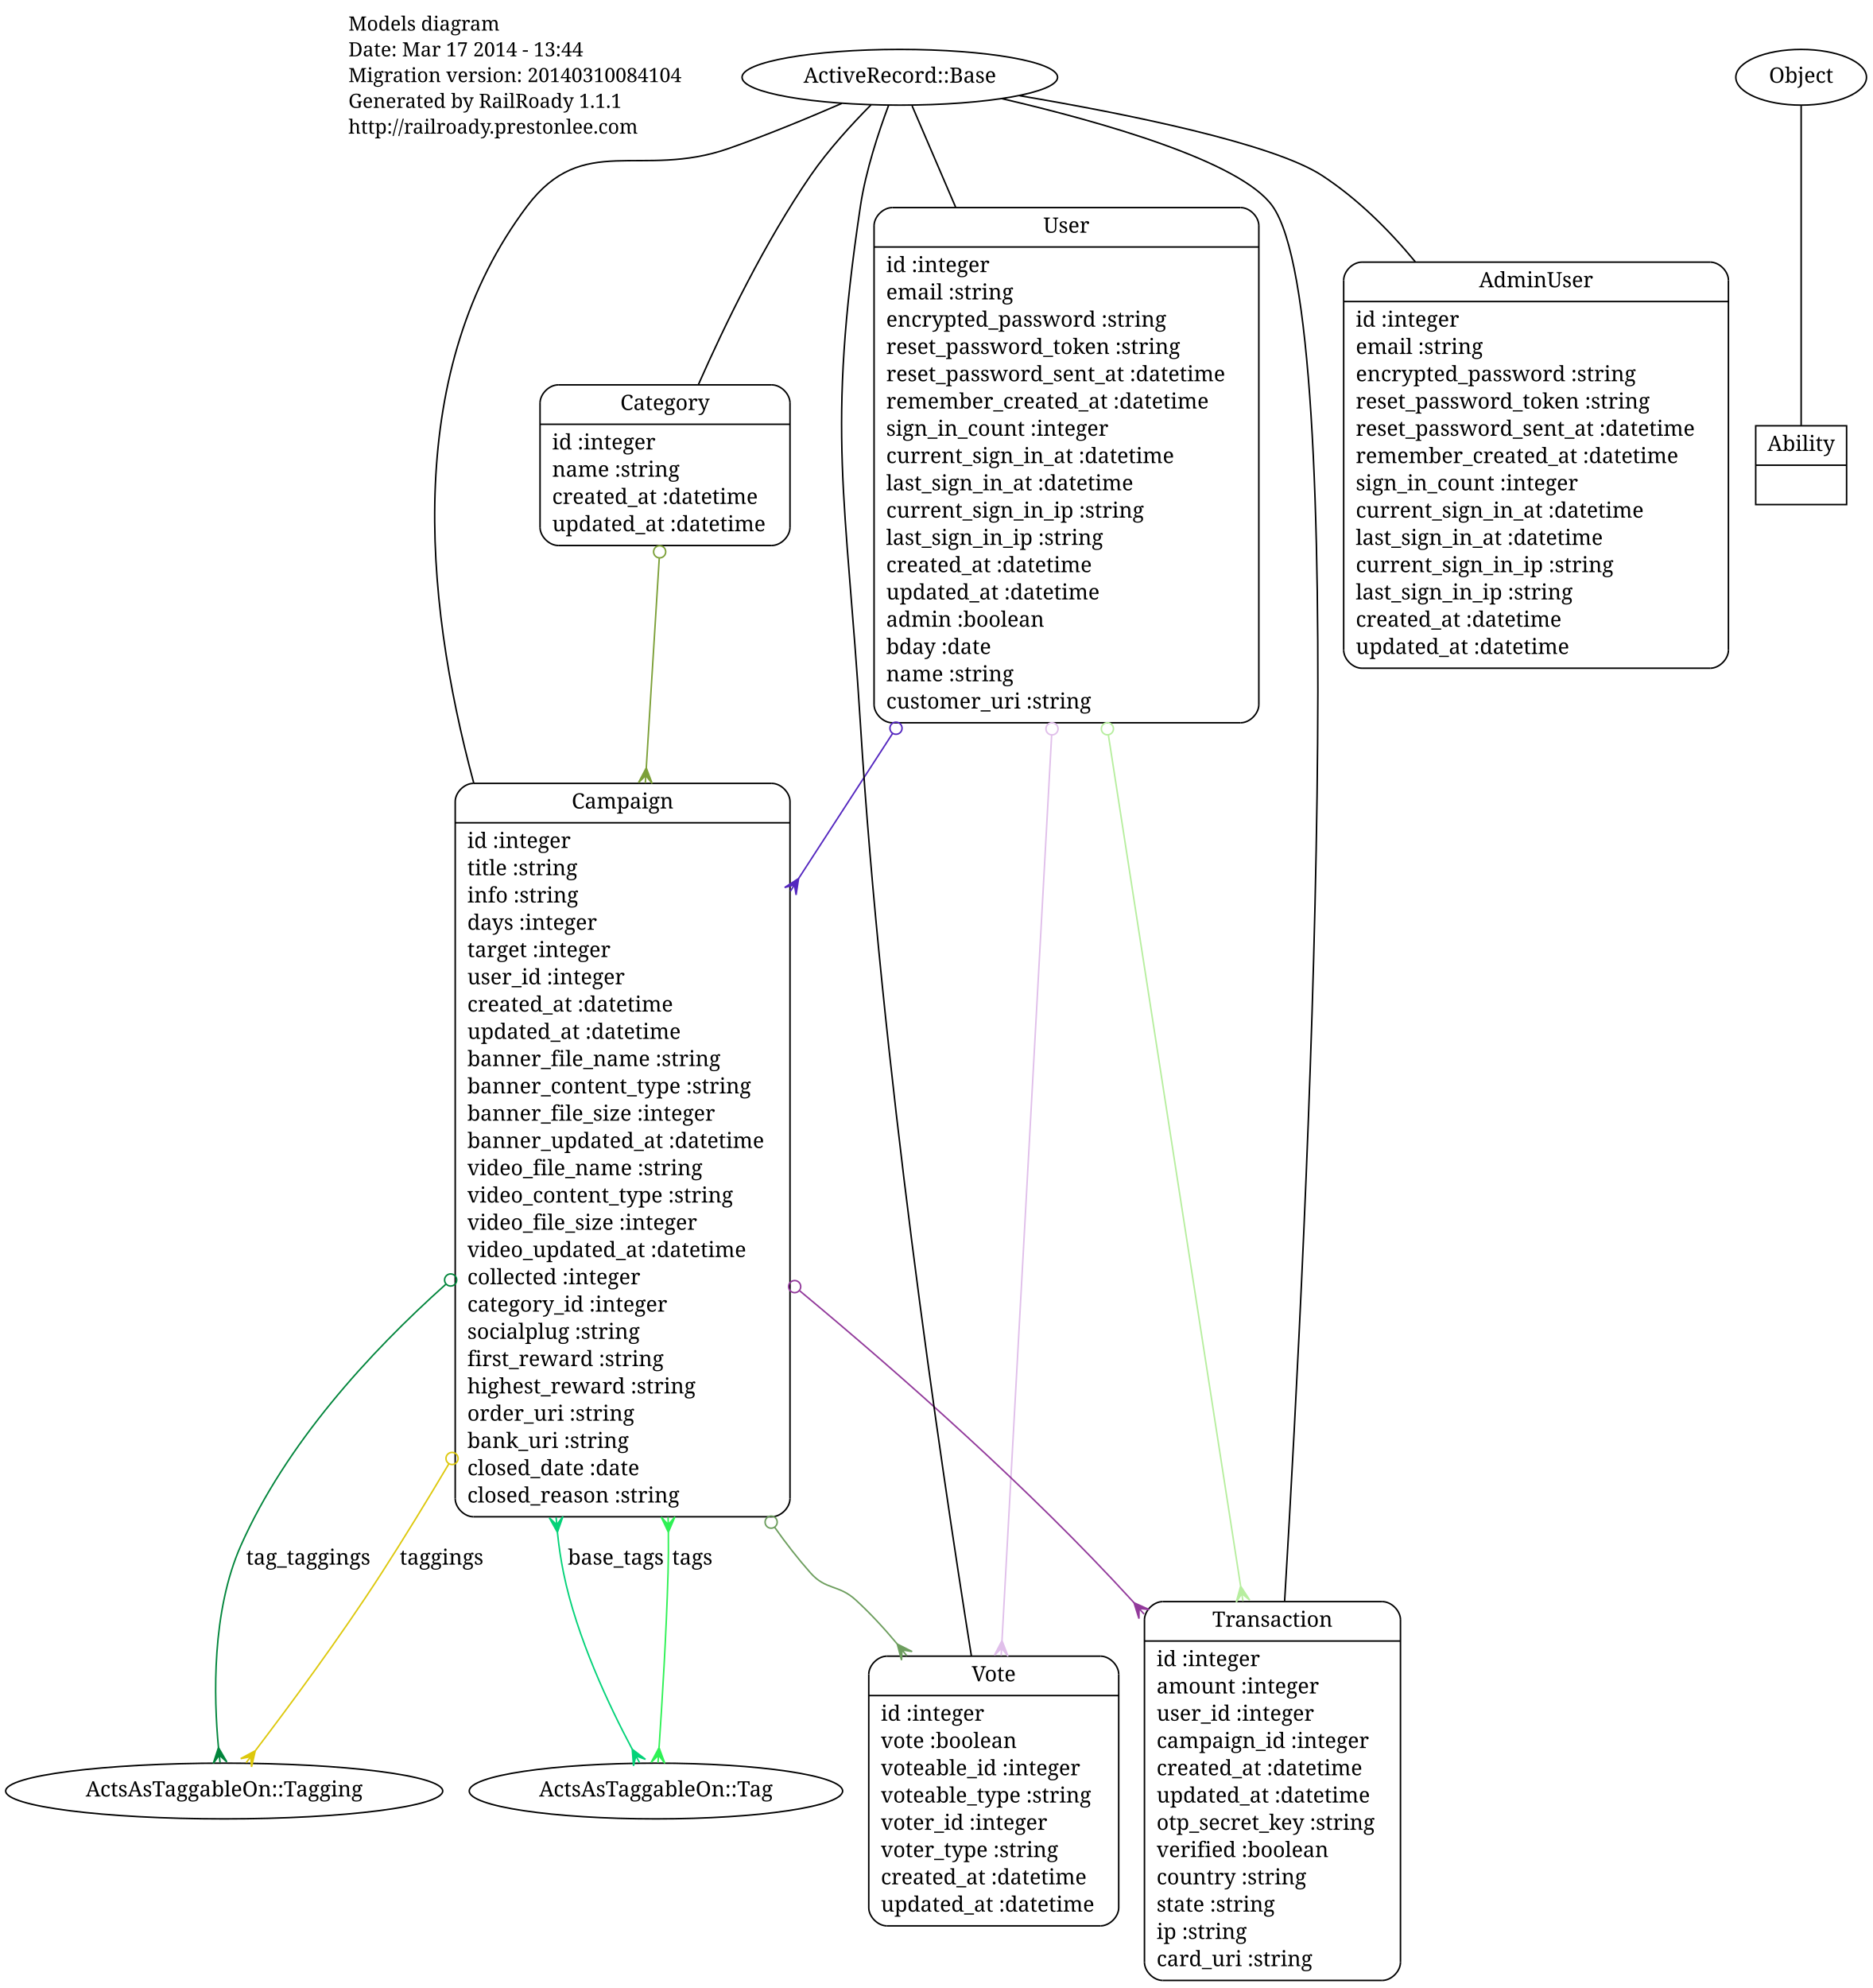
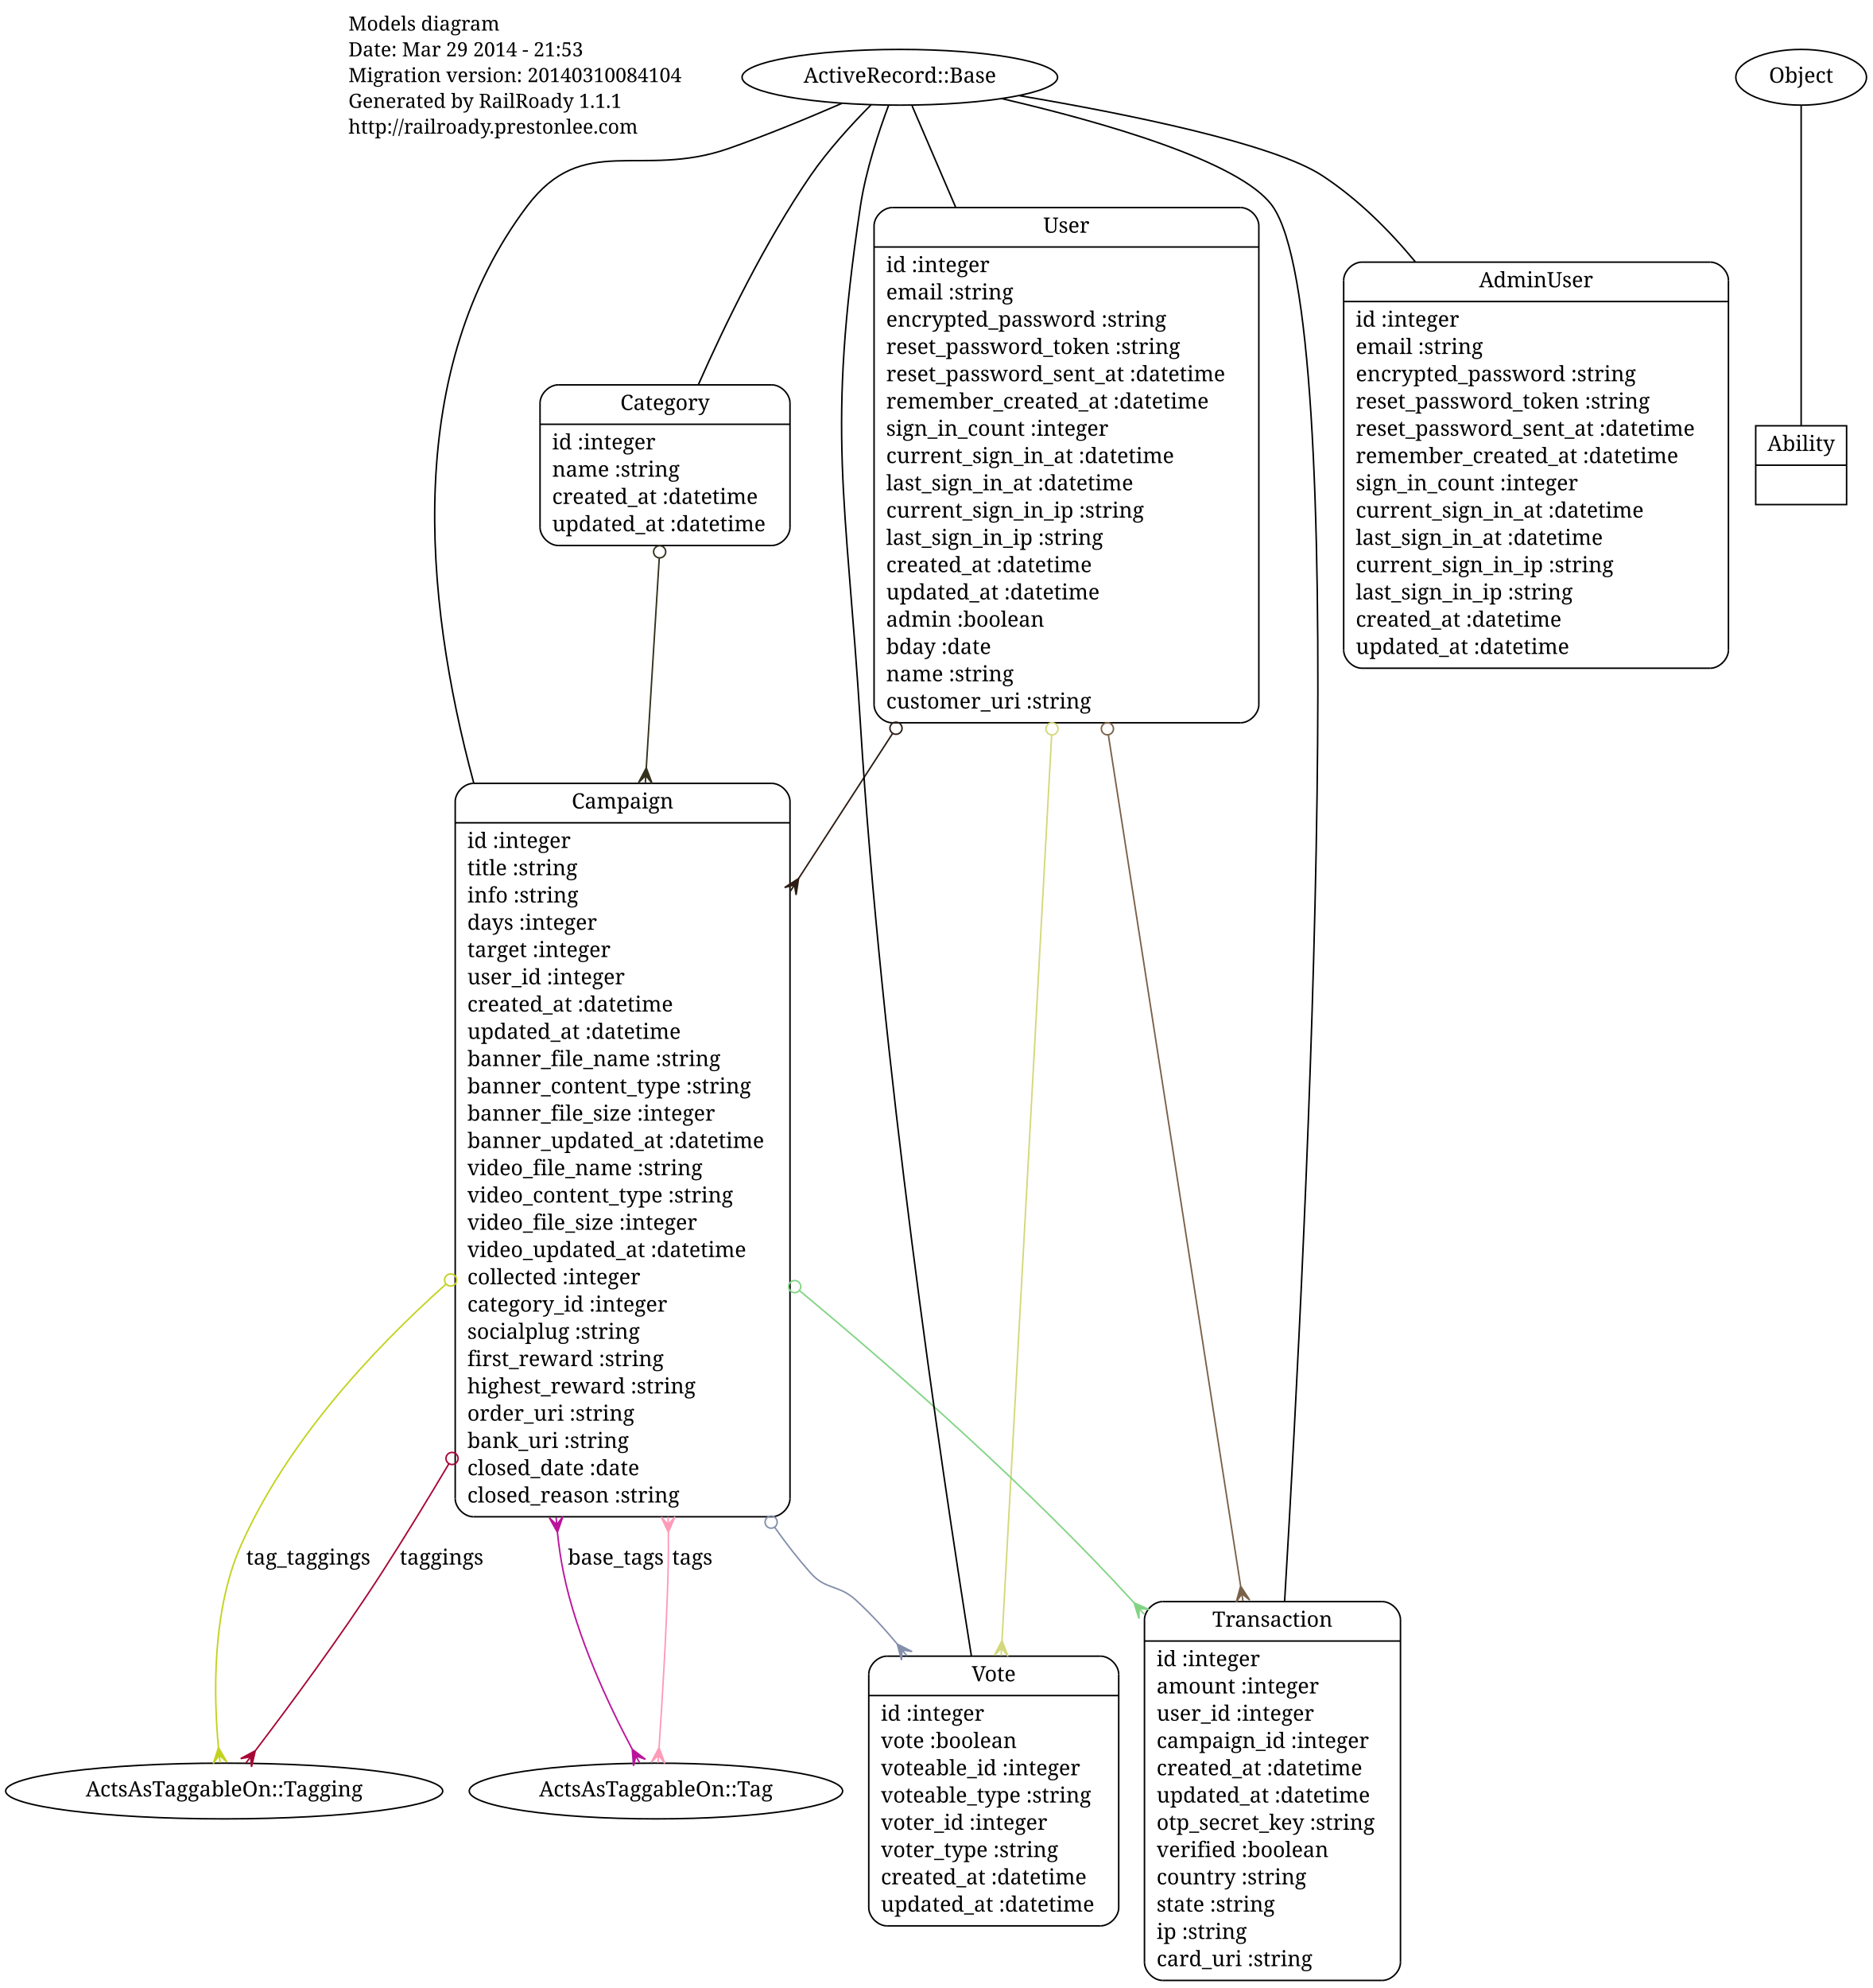
<svg xmlns="http://www.w3.org/2000/svg" width="1236pt" height="1312pt" viewBox="0.00 0.00 1236.00 1312.00">
  <g id="graph1" class="graph" transform="scale(1 1) rotate(0) translate(4 1308)">
    <polygon fill="white" stroke="white" points="-4,5 -4,-1308 1233,-1308 1233,5 -4,5" />
    <g id="node1" class="node">
      <text text-anchor="start" x="226" y="-1287.8" font-family="Times Roman,serif" font-size="13.00">Models diagram</text>
-       <text text-anchor="start" x="226" y="-1270.8" font-family="Times Roman,serif" font-size="13.00">Date: Mar 17 2014 - 13:44</text>
+       <text text-anchor="start" x="226" y="-1270.8" font-family="Times Roman,serif" font-size="13.00">Date: Mar 29 2014 - 21:53</text>
      <text text-anchor="start" x="226" y="-1253.8" font-family="Times Roman,serif" font-size="13.00">Migration version: 20140310084104</text>
      <text text-anchor="start" x="226" y="-1236.8" font-family="Times Roman,serif" font-size="13.00">Generated by RailRoady 1.1.1</text>
      <text text-anchor="start" x="226" y="-1219.8" font-family="Times Roman,serif" font-size="13.00">http://railroady.prestonlee.com</text>
    </g>
    <g id="node2" class="node">
      <polyline fill="none" stroke="black" points="581.5,-37 722.5,-37 " />
      <path fill="none" stroke="black" d="M722.5,-37C728.5,-37 734.5,-43 734.5,-49" />
      <polyline fill="none" stroke="black" points="734.5,-49 734.5,-203 " />
      <path fill="none" stroke="black" d="M734.5,-203C734.5,-209 728.5,-215 722.5,-215" />
      <polyline fill="none" stroke="black" points="722.5,-215 581.5,-215 " />
      <path fill="none" stroke="black" d="M581.5,-215C575.5,-215 569.5,-209 569.5,-203" />
      <polyline fill="none" stroke="black" points="569.5,-203 569.5,-49 " />
      <path fill="none" stroke="black" d="M569.5,-49C569.5,-43 575.5,-37 581.5,-37" />
      <text text-anchor="middle" x="652" y="-198.4" font-family="Times Roman,serif" font-size="14.00">Vote</text>
      <polyline fill="none" stroke="black" points="569.5,-189 734.5,-189 " />
      <text text-anchor="start" x="577.5" y="-172.4" font-family="Times Roman,serif" font-size="14.00">id :integer</text>
      <text text-anchor="start" x="577.5" y="-154.4" font-family="Times Roman,serif" font-size="14.00">vote :boolean</text>
      <text text-anchor="start" x="577.5" y="-136.4" font-family="Times Roman,serif" font-size="14.00">voteable_id :integer</text>
      <text text-anchor="start" x="577.5" y="-118.4" font-family="Times Roman,serif" font-size="14.00">voteable_type :string</text>
      <text text-anchor="start" x="577.5" y="-100.4" font-family="Times Roman,serif" font-size="14.00">voter_id :integer</text>
      <text text-anchor="start" x="577.5" y="-82.4" font-family="Times Roman,serif" font-size="14.00">voter_type :string</text>
      <text text-anchor="start" x="577.5" y="-64.4" font-family="Times Roman,serif" font-size="14.00">created_at :datetime</text>
      <text text-anchor="start" x="577.5" y="-46.4" font-family="Times Roman,serif" font-size="14.00">updated_at :datetime</text>
    </g>
    <g id="node3" class="node">
      <polyline fill="none" stroke="black" points="895,-867 1125,-867 " />
      <path fill="none" stroke="black" d="M1125,-867C1131,-867 1137,-873 1137,-879" />
      <polyline fill="none" stroke="black" points="1137,-879 1137,-1123 " />
      <path fill="none" stroke="black" d="M1137,-1123C1137,-1129 1131,-1135 1125,-1135" />
      <polyline fill="none" stroke="black" points="1125,-1135 895,-1135 " />
      <path fill="none" stroke="black" d="M895,-1135C889,-1135 883,-1129 883,-1123" />
      <polyline fill="none" stroke="black" points="883,-1123 883,-879 " />
      <path fill="none" stroke="black" d="M883,-879C883,-873 889,-867 895,-867" />
      <text text-anchor="middle" x="1010" y="-1118.4" font-family="Times Roman,serif" font-size="14.00">AdminUser</text>
      <polyline fill="none" stroke="black" points="883,-1109 1137,-1109 " />
      <text text-anchor="start" x="891" y="-1092.4" font-family="Times Roman,serif" font-size="14.00">id :integer</text>
      <text text-anchor="start" x="891" y="-1074.4" font-family="Times Roman,serif" font-size="14.00">email :string</text>
      <text text-anchor="start" x="891" y="-1056.4" font-family="Times Roman,serif" font-size="14.00">encrypted_password :string</text>
      <text text-anchor="start" x="891" y="-1038.4" font-family="Times Roman,serif" font-size="14.00">reset_password_token :string</text>
      <text text-anchor="start" x="891" y="-1020.4" font-family="Times Roman,serif" font-size="14.00">reset_password_sent_at :datetime</text>
      <text text-anchor="start" x="891" y="-1002.4" font-family="Times Roman,serif" font-size="14.00">remember_created_at :datetime</text>
      <text text-anchor="start" x="891" y="-984.4" font-family="Times Roman,serif" font-size="14.00">sign_in_count :integer</text>
      <text text-anchor="start" x="891" y="-966.4" font-family="Times Roman,serif" font-size="14.00">current_sign_in_at :datetime</text>
      <text text-anchor="start" x="891" y="-948.4" font-family="Times Roman,serif" font-size="14.00">last_sign_in_at :datetime</text>
      <text text-anchor="start" x="891" y="-930.4" font-family="Times Roman,serif" font-size="14.00">current_sign_in_ip :string</text>
      <text text-anchor="start" x="891" y="-912.4" font-family="Times Roman,serif" font-size="14.00">last_sign_in_ip :string</text>
      <text text-anchor="start" x="891" y="-894.4" font-family="Times Roman,serif" font-size="14.00">created_at :datetime</text>
      <text text-anchor="start" x="891" y="-876.4" font-family="Times Roman,serif" font-size="14.00">updated_at :datetime</text>
    </g>
    <g id="node4" class="node">
      <polyline fill="none" stroke="black" points="585,-831 815,-831 " />
      <path fill="none" stroke="black" d="M815,-831C821,-831 827,-837 827,-843" />
      <polyline fill="none" stroke="black" points="827,-843 827,-1159 " />
      <path fill="none" stroke="black" d="M827,-1159C827,-1165 821,-1171 815,-1171" />
      <polyline fill="none" stroke="black" points="815,-1171 585,-1171 " />
      <path fill="none" stroke="black" d="M585,-1171C579,-1171 573,-1165 573,-1159" />
      <polyline fill="none" stroke="black" points="573,-1159 573,-843 " />
      <path fill="none" stroke="black" d="M573,-843C573,-837 579,-831 585,-831" />
      <text text-anchor="middle" x="700" y="-1154.4" font-family="Times Roman,serif" font-size="14.00">User</text>
      <polyline fill="none" stroke="black" points="573,-1145 827,-1145 " />
      <text text-anchor="start" x="581" y="-1128.4" font-family="Times Roman,serif" font-size="14.00">id :integer</text>
      <text text-anchor="start" x="581" y="-1110.4" font-family="Times Roman,serif" font-size="14.00">email :string</text>
      <text text-anchor="start" x="581" y="-1092.4" font-family="Times Roman,serif" font-size="14.00">encrypted_password :string</text>
      <text text-anchor="start" x="581" y="-1074.4" font-family="Times Roman,serif" font-size="14.00">reset_password_token :string</text>
      <text text-anchor="start" x="581" y="-1056.4" font-family="Times Roman,serif" font-size="14.00">reset_password_sent_at :datetime</text>
      <text text-anchor="start" x="581" y="-1038.4" font-family="Times Roman,serif" font-size="14.00">remember_created_at :datetime</text>
      <text text-anchor="start" x="581" y="-1020.4" font-family="Times Roman,serif" font-size="14.00">sign_in_count :integer</text>
      <text text-anchor="start" x="581" y="-1002.4" font-family="Times Roman,serif" font-size="14.00">current_sign_in_at :datetime</text>
      <text text-anchor="start" x="581" y="-984.4" font-family="Times Roman,serif" font-size="14.00">last_sign_in_at :datetime</text>
      <text text-anchor="start" x="581" y="-966.4" font-family="Times Roman,serif" font-size="14.00">current_sign_in_ip :string</text>
      <text text-anchor="start" x="581" y="-948.4" font-family="Times Roman,serif" font-size="14.00">last_sign_in_ip :string</text>
      <text text-anchor="start" x="581" y="-930.4" font-family="Times Roman,serif" font-size="14.00">created_at :datetime</text>
      <text text-anchor="start" x="581" y="-912.4" font-family="Times Roman,serif" font-size="14.00">updated_at :datetime</text>
      <text text-anchor="start" x="581" y="-894.4" font-family="Times Roman,serif" font-size="14.00">admin :boolean</text>
      <text text-anchor="start" x="581" y="-876.4" font-family="Times Roman,serif" font-size="14.00">bday :date</text>
      <text text-anchor="start" x="581" y="-858.4" font-family="Times Roman,serif" font-size="14.00">name :string</text>
      <text text-anchor="start" x="581" y="-840.4" font-family="Times Roman,serif" font-size="14.00">customer_uri :string</text>
    </g>
    <g id="edge10" class="edge">
-       <path fill="none" stroke="#e0bfea" d="M690.226,-822.83C680.342,-642.649 665.42,-370.641 657.459,-225.513" />
-       <ellipse fill="none" stroke="#e0bfea" cx="690.455" cy="-827" rx="4" ry="4" />
-       <polygon fill="#e0bfea" stroke="#e0bfea" points="657.446,-225.271 661.391,-215.039 657.172,-220.278 656.898,-215.286 656.898,-215.286 656.898,-215.286 657.172,-220.278 652.405,-215.532 657.446,-225.271 657.446,-225.271" />
+       <path fill="none" stroke="#d3d87a" d="M690.226,-822.83C680.342,-642.649 665.42,-370.641 657.459,-225.513" />
+       <ellipse fill="none" stroke="#d3d87a" cx="690.455" cy="-827" rx="4" ry="4" />
+       <polygon fill="#d3d87a" stroke="#d3d87a" points="657.446,-225.271 661.391,-215.039 657.172,-220.278 656.898,-215.286 656.898,-215.286 656.898,-215.286 657.172,-220.278 652.405,-215.532 657.446,-225.271 657.446,-225.271" />
    </g>
    <g id="node5" class="node">
      <polyline fill="none" stroke="black" points="763.5,-1 908.5,-1 " />
      <path fill="none" stroke="black" d="M908.5,-1C914.5,-1 920.5,-7 920.5,-13" />
      <polyline fill="none" stroke="black" points="920.5,-13 920.5,-239 " />
      <path fill="none" stroke="black" d="M920.5,-239C920.5,-245 914.5,-251 908.5,-251" />
      <polyline fill="none" stroke="black" points="908.5,-251 763.5,-251 " />
      <path fill="none" stroke="black" d="M763.5,-251C757.5,-251 751.5,-245 751.5,-239" />
      <polyline fill="none" stroke="black" points="751.5,-239 751.5,-13 " />
      <path fill="none" stroke="black" d="M751.5,-13C751.5,-7 757.5,-1 763.5,-1" />
      <text text-anchor="middle" x="836" y="-234.4" font-family="Times Roman,serif" font-size="14.00">Transaction</text>
      <polyline fill="none" stroke="black" points="751.5,-225 920.5,-225 " />
      <text text-anchor="start" x="759.5" y="-208.4" font-family="Times Roman,serif" font-size="14.00">id :integer</text>
      <text text-anchor="start" x="759.5" y="-190.4" font-family="Times Roman,serif" font-size="14.00">amount :integer</text>
      <text text-anchor="start" x="759.5" y="-172.4" font-family="Times Roman,serif" font-size="14.00">user_id :integer</text>
      <text text-anchor="start" x="759.5" y="-154.4" font-family="Times Roman,serif" font-size="14.00">campaign_id :integer</text>
      <text text-anchor="start" x="759.5" y="-136.4" font-family="Times Roman,serif" font-size="14.00">created_at :datetime</text>
      <text text-anchor="start" x="759.5" y="-118.4" font-family="Times Roman,serif" font-size="14.00">updated_at :datetime</text>
      <text text-anchor="start" x="759.5" y="-100.4" font-family="Times Roman,serif" font-size="14.00">otp_secret_key :string</text>
      <text text-anchor="start" x="759.5" y="-82.4" font-family="Times Roman,serif" font-size="14.00">verified :boolean</text>
      <text text-anchor="start" x="759.5" y="-64.4" font-family="Times Roman,serif" font-size="14.00">country :string</text>
      <text text-anchor="start" x="759.5" y="-46.4" font-family="Times Roman,serif" font-size="14.00">state :string</text>
      <text text-anchor="start" x="759.5" y="-28.4" font-family="Times Roman,serif" font-size="14.00">ip :string</text>
      <text text-anchor="start" x="759.5" y="-10.4" font-family="Times Roman,serif" font-size="14.00">card_uri :string</text>
    </g>
    <g id="edge8" class="edge">
-       <path fill="none" stroke="#b7ee9f" d="M727.672,-822.962C753.5,-656.793 791.479,-412.44 814.927,-261.578" />
-       <ellipse fill="none" stroke="#b7ee9f" cx="727.038" cy="-827.041" rx="4" ry="4" />
-       <polygon fill="#b7ee9f" stroke="#b7ee9f" points="814.984,-261.21 820.967,-252.02 815.752,-256.27 816.52,-251.329 816.52,-251.329 816.52,-251.329 815.752,-256.27 812.074,-250.638 814.984,-261.21 814.984,-261.21" />
+       <path fill="none" stroke="#7a6149" d="M727.672,-822.962C753.5,-656.793 791.479,-412.44 814.927,-261.578" />
+       <ellipse fill="none" stroke="#7a6149" cx="727.038" cy="-827.041" rx="4" ry="4" />
+       <polygon fill="#7a6149" stroke="#7a6149" points="814.984,-261.21 820.967,-252.02 815.752,-256.27 816.52,-251.329 816.52,-251.329 816.52,-251.329 815.752,-256.27 812.074,-250.638 814.984,-261.21 814.984,-261.21" />
    </g>
    <g id="node6" class="node">
      <polyline fill="none" stroke="black" points="308.5,-307 505.5,-307 " />
      <path fill="none" stroke="black" d="M505.5,-307C511.5,-307 517.5,-313 517.5,-319" />
      <polyline fill="none" stroke="black" points="517.5,-319 517.5,-779 " />
      <path fill="none" stroke="black" d="M517.5,-779C517.5,-785 511.5,-791 505.5,-791" />
      <polyline fill="none" stroke="black" points="505.5,-791 308.5,-791 " />
      <path fill="none" stroke="black" d="M308.5,-791C302.5,-791 296.5,-785 296.5,-779" />
      <polyline fill="none" stroke="black" points="296.5,-779 296.5,-319 " />
      <path fill="none" stroke="black" d="M296.5,-319C296.5,-313 302.5,-307 308.5,-307" />
      <text text-anchor="middle" x="407" y="-774.4" font-family="Times Roman,serif" font-size="14.00">Campaign</text>
      <polyline fill="none" stroke="black" points="296.5,-765 517.5,-765 " />
      <text text-anchor="start" x="304.5" y="-748.4" font-family="Times Roman,serif" font-size="14.00">id :integer</text>
      <text text-anchor="start" x="304.5" y="-730.4" font-family="Times Roman,serif" font-size="14.00">title :string</text>
      <text text-anchor="start" x="304.5" y="-712.4" font-family="Times Roman,serif" font-size="14.00">info :string</text>
      <text text-anchor="start" x="304.5" y="-694.4" font-family="Times Roman,serif" font-size="14.00">days :integer</text>
      <text text-anchor="start" x="304.5" y="-676.4" font-family="Times Roman,serif" font-size="14.00">target :integer</text>
      <text text-anchor="start" x="304.5" y="-658.4" font-family="Times Roman,serif" font-size="14.00">user_id :integer</text>
      <text text-anchor="start" x="304.5" y="-640.4" font-family="Times Roman,serif" font-size="14.00">created_at :datetime</text>
      <text text-anchor="start" x="304.5" y="-622.4" font-family="Times Roman,serif" font-size="14.00">updated_at :datetime</text>
      <text text-anchor="start" x="304.5" y="-604.4" font-family="Times Roman,serif" font-size="14.00">banner_file_name :string</text>
      <text text-anchor="start" x="304.5" y="-586.4" font-family="Times Roman,serif" font-size="14.00">banner_content_type :string</text>
      <text text-anchor="start" x="304.5" y="-568.4" font-family="Times Roman,serif" font-size="14.00">banner_file_size :integer</text>
      <text text-anchor="start" x="304.5" y="-550.4" font-family="Times Roman,serif" font-size="14.00">banner_updated_at :datetime</text>
      <text text-anchor="start" x="304.5" y="-532.4" font-family="Times Roman,serif" font-size="14.00">video_file_name :string</text>
      <text text-anchor="start" x="304.5" y="-514.4" font-family="Times Roman,serif" font-size="14.00">video_content_type :string</text>
      <text text-anchor="start" x="304.5" y="-496.4" font-family="Times Roman,serif" font-size="14.00">video_file_size :integer</text>
      <text text-anchor="start" x="304.5" y="-478.4" font-family="Times Roman,serif" font-size="14.00">video_updated_at :datetime</text>
      <text text-anchor="start" x="304.5" y="-460.4" font-family="Times Roman,serif" font-size="14.00">collected :integer</text>
      <text text-anchor="start" x="304.5" y="-442.4" font-family="Times Roman,serif" font-size="14.00">category_id :integer</text>
      <text text-anchor="start" x="304.5" y="-424.4" font-family="Times Roman,serif" font-size="14.00">socialplug :string</text>
      <text text-anchor="start" x="304.5" y="-406.4" font-family="Times Roman,serif" font-size="14.00">first_reward :string</text>
      <text text-anchor="start" x="304.5" y="-388.4" font-family="Times Roman,serif" font-size="14.00">highest_reward :string</text>
      <text text-anchor="start" x="304.5" y="-370.4" font-family="Times Roman,serif" font-size="14.00">order_uri :string</text>
      <text text-anchor="start" x="304.5" y="-352.4" font-family="Times Roman,serif" font-size="14.00">bank_uri :string</text>
      <text text-anchor="start" x="304.5" y="-334.4" font-family="Times Roman,serif" font-size="14.00">closed_date :date</text>
      <text text-anchor="start" x="304.5" y="-316.4" font-family="Times Roman,serif" font-size="14.00">closed_reason :string</text>
    </g>
    <g id="edge6" class="edge">
-       <path fill="none" stroke="#5427bf" d="M585.222,-823.936C564.845,-792.501 543.608,-759.74 523.193,-728.246" />
-       <ellipse fill="none" stroke="#5427bf" cx="587.471" cy="-827.406" rx="4" ry="4" />
-       <polygon fill="#5427bf" stroke="#5427bf" points="523.18,-728.226 521.517,-717.387 520.46,-724.031 517.741,-719.835 517.741,-719.835 517.741,-719.835 520.46,-724.031 513.965,-722.283 523.18,-728.226 523.18,-728.226" />
+       <path fill="none" stroke="#2d1c13" d="M585.222,-823.936C564.845,-792.501 543.608,-759.74 523.193,-728.246" />
+       <ellipse fill="none" stroke="#2d1c13" cx="587.471" cy="-827.406" rx="4" ry="4" />
+       <polygon fill="#2d1c13" stroke="#2d1c13" points="523.18,-728.226 521.517,-717.387 520.46,-724.031 517.741,-719.835 517.741,-719.835 517.741,-719.835 520.46,-724.031 513.965,-722.283 523.18,-728.226 523.18,-728.226" />
    </g>
    <g id="edge18" class="edge">
-       <path fill="none" stroke="#6d9e5e" d="M507.345,-300.117C514.759,-289.559 522.638,-279.452 531,-270 541.303,-258.354 549.547,-262.518 561,-252 570.502,-243.273 579.63,-233.411 588.19,-223.142" />
-       <ellipse fill="none" stroke="#6d9e5e" cx="505.054" cy="-303.451" rx="4" ry="4" />
-       <polygon fill="#6d9e5e" stroke="#6d9e5e" points="588.318,-222.985 598.116,-218.059 591.471,-219.103 594.623,-215.222 594.623,-215.222 594.623,-215.222 591.471,-219.103 591.13,-212.385 588.318,-222.985 588.318,-222.985" />
+       <path fill="none" stroke="#848fab" d="M507.345,-300.117C514.759,-289.559 522.638,-279.452 531,-270 541.303,-258.354 549.547,-262.518 561,-252 570.502,-243.273 579.63,-233.411 588.19,-223.142" />
+       <ellipse fill="none" stroke="#848fab" cx="505.054" cy="-303.451" rx="4" ry="4" />
+       <polygon fill="#848fab" stroke="#848fab" points="588.318,-222.985 598.116,-218.059 591.471,-219.103 594.623,-215.222 594.623,-215.222 594.623,-215.222 591.471,-219.103 591.13,-212.385 588.318,-222.985 588.318,-222.985" />
    </g>
    <g id="edge16" class="edge">
-       <path fill="none" stroke="#923a9b" d="M523.961,-456.094C591.23,-400.166 675.513,-325.705 743,-252 743.516,-251.436 744.033,-250.869 744.549,-250.3" />
-       <ellipse fill="none" stroke="#923a9b" cx="520.584" cy="-458.895" rx="4" ry="4" />
-       <polygon fill="#923a9b" stroke="#923a9b" points="744.606,-250.236 754.609,-245.743 747.924,-246.496 751.243,-242.756 751.243,-242.756 751.243,-242.756 747.924,-246.496 747.877,-239.769 744.606,-250.236 744.606,-250.236" />
+       <path fill="none" stroke="#82d484" d="M523.961,-456.094C591.23,-400.166 675.513,-325.705 743,-252 743.516,-251.436 744.033,-250.869 744.549,-250.3" />
+       <ellipse fill="none" stroke="#82d484" cx="520.584" cy="-458.895" rx="4" ry="4" />
+       <polygon fill="#82d484" stroke="#82d484" points="744.606,-250.236 754.609,-245.743 747.924,-246.496 751.243,-242.756 751.243,-242.756 751.243,-242.756 747.924,-246.496 747.877,-239.769 744.606,-250.236 744.606,-250.236" />
    </g>
    <g id="node20" class="node">
      <ellipse fill="none" stroke="black" cx="144" cy="-126" rx="144.25" ry="18.385" />
      <text text-anchor="middle" x="144" y="-122.4" font-family="Times Roman,serif" font-size="14.00">ActsAsTaggableOn::Tagging</text>
    </g>
    <g id="edge24" class="edge">
-       <path fill="none" stroke="#01853b" d="M290.292,-460.439C239.425,-414.91 184.718,-354.936 155,-288 135.75,-244.641 137.055,-188.282 140.21,-154.751" />
-       <ellipse fill="none" stroke="#01853b" cx="293.481" cy="-463.265" rx="4" ry="4" />
-       <polygon fill="#01853b" stroke="#01853b" points="140.22,-154.656 145.75,-145.187 140.747,-149.684 141.275,-144.712 141.275,-144.712 141.275,-144.712 140.747,-149.684 136.8,-144.237 140.22,-154.656 140.22,-154.656" />
+       <path fill="none" stroke="#c3d21e" d="M290.292,-460.439C239.425,-414.91 184.718,-354.936 155,-288 135.75,-244.641 137.055,-188.282 140.21,-154.751" />
+       <ellipse fill="none" stroke="#c3d21e" cx="293.481" cy="-463.265" rx="4" ry="4" />
+       <polygon fill="#c3d21e" stroke="#c3d21e" points="140.22,-154.656 145.75,-145.187 140.747,-149.684 141.275,-144.712 141.275,-144.712 141.275,-144.712 140.747,-149.684 136.8,-144.237 140.22,-154.656 140.22,-154.656" />
      <text text-anchor="middle" x="199.5" y="-275.4" font-family="Times Roman,serif" font-size="14.00">tag_taggings</text>
    </g>
    <g id="edge20" class="edge">
-       <path fill="none" stroke="#ddc80d" d="M292.355,-342.009C277.81,-317.504 262.821,-293.035 248,-270 220.932,-227.93 186.408,-181.356 164.747,-152.879" />
-       <ellipse fill="none" stroke="#ddc80d" cx="294.409" cy="-345.478" rx="4" ry="4" />
-       <polygon fill="#ddc80d" stroke="#ddc80d" points="164.53,-152.594 162.036,-141.915 161.495,-148.62 158.46,-144.647 158.46,-144.647 158.46,-144.647 161.495,-148.62 154.884,-147.378 164.53,-152.594 164.53,-152.594" />
+       <path fill="none" stroke="#a70635" d="M292.355,-342.009C277.81,-317.504 262.821,-293.035 248,-270 220.932,-227.93 186.408,-181.356 164.747,-152.879" />
+       <ellipse fill="none" stroke="#a70635" cx="294.409" cy="-345.478" rx="4" ry="4" />
+       <polygon fill="#a70635" stroke="#a70635" points="164.53,-152.594 162.036,-141.915 161.495,-148.62 158.46,-144.647 158.46,-144.647 158.46,-144.647 161.495,-148.62 154.884,-147.378 164.53,-152.594 164.53,-152.594" />
      <text text-anchor="middle" x="287.5" y="-275.4" font-family="Times Roman,serif" font-size="14.00">taggings</text>
    </g>
    <g id="node22" class="node">
      <ellipse fill="none" stroke="black" cx="429" cy="-126" rx="123.243" ry="18.385" />
      <text text-anchor="middle" x="429" y="-122.4" font-family="Times Roman,serif" font-size="14.00">ActsAsTaggableOn::Tag</text>
    </g>
    <g id="edge22" class="edge">
-       <path fill="none" stroke="#03d278" d="M363.983,-296.558C364.911,-287.581 366.232,-278.706 368,-270 376.641,-227.449 398.291,-181.866 413.324,-153.644" />
-       <polygon fill="#03d278" stroke="#03d278" points="363.965,-296.77 358.616,-306.342 363.532,-301.751 363.099,-306.732 363.099,-306.732 363.099,-306.732 363.532,-301.751 367.582,-307.122 363.965,-296.77 363.965,-296.77" />
-       <polygon fill="#03d278" stroke="#03d278" points="413.371,-153.557 422.096,-146.914 415.756,-149.163 418.141,-144.768 418.141,-144.768 418.141,-144.768 415.756,-149.163 414.185,-142.622 413.371,-153.557 413.371,-153.557" />
+       <path fill="none" stroke="#ba139c" d="M363.983,-296.558C364.911,-287.581 366.232,-278.706 368,-270 376.641,-227.449 398.291,-181.866 413.324,-153.644" />
+       <polygon fill="#ba139c" stroke="#ba139c" points="363.965,-296.77 358.616,-306.342 363.532,-301.751 363.099,-306.732 363.099,-306.732 363.099,-306.732 363.532,-301.751 367.582,-307.122 363.965,-296.77 363.965,-296.77" />
+       <polygon fill="#ba139c" stroke="#ba139c" points="413.371,-153.557 422.096,-146.914 415.756,-149.163 418.141,-144.768 418.141,-144.768 418.141,-144.768 415.756,-149.163 414.185,-142.622 413.371,-153.557 413.371,-153.557" />
      <text text-anchor="middle" x="402.5" y="-275.4" font-family="Times Roman,serif" font-size="14.00">base_tags</text>
    </g>
    <g id="edge26" class="edge">
-       <path fill="none" stroke="#2ef154" d="M437.207,-296.647C437.304,-287.661 437.243,-278.757 437,-270 435.891,-230.052 433.055,-183.941 431.077,-154.881" />
-       <polygon fill="#2ef154" stroke="#2ef154" points="437.204,-296.825 432.533,-306.746 437.118,-301.825 437.032,-306.824 437.032,-306.824 437.032,-306.824 437.118,-301.825 441.531,-306.901 437.204,-296.825 437.204,-296.825" />
-       <polygon fill="#2ef154" stroke="#2ef154" points="431.058,-154.603 434.855,-144.315 430.712,-149.615 430.366,-144.627 430.366,-144.627 430.366,-144.627 430.712,-149.615 425.877,-144.938 431.058,-154.603 431.058,-154.603" />
+       <path fill="none" stroke="#fe9bb8" d="M437.207,-296.647C437.304,-287.661 437.243,-278.757 437,-270 435.891,-230.052 433.055,-183.941 431.077,-154.881" />
+       <polygon fill="#fe9bb8" stroke="#fe9bb8" points="437.204,-296.825 432.533,-306.746 437.118,-301.825 437.032,-306.824 437.032,-306.824 437.032,-306.824 437.118,-301.825 441.531,-306.901 437.204,-296.825 437.204,-296.825" />
+       <polygon fill="#fe9bb8" stroke="#fe9bb8" points="431.058,-154.603 434.855,-144.315 430.712,-149.615 430.366,-144.627 430.366,-144.627 430.366,-144.627 430.712,-149.615 425.877,-144.938 431.058,-154.603 431.058,-154.603" />
      <text text-anchor="middle" x="453" y="-275.4" font-family="Times Roman,serif" font-size="14.00">tags</text>
    </g>
    <g id="node7" class="node">
      <polygon fill="none" stroke="black" points="1155,-975 1155,-1027 1215,-1027 1215,-975 1155,-975" />
      <text text-anchor="middle" x="1185" y="-1010.4" font-family="Times Roman,serif" font-size="14.00">Ability</text>
      <polyline fill="none" stroke="black" points="1155,-1001 1215,-1001 " />
      <text text-anchor="middle" x="1185" y="-984.4" font-family="Times Roman,serif" font-size="14.00"> </text>
    </g>
    <g id="node8" class="node">
      <polyline fill="none" stroke="black" points="364.5,-948 505.5,-948 " />
      <path fill="none" stroke="black" d="M505.5,-948C511.5,-948 517.5,-954 517.5,-960" />
      <polyline fill="none" stroke="black" points="517.5,-960 517.5,-1042 " />
      <path fill="none" stroke="black" d="M517.5,-1042C517.5,-1048 511.5,-1054 505.5,-1054" />
      <polyline fill="none" stroke="black" points="505.5,-1054 364.5,-1054 " />
      <path fill="none" stroke="black" d="M364.5,-1054C358.5,-1054 352.5,-1048 352.5,-1042" />
      <polyline fill="none" stroke="black" points="352.5,-1042 352.5,-960 " />
      <path fill="none" stroke="black" d="M352.5,-960C352.5,-954 358.5,-948 364.5,-948" />
      <text text-anchor="middle" x="435" y="-1037.4" font-family="Times Roman,serif" font-size="14.00">Category</text>
      <polyline fill="none" stroke="black" points="352.5,-1028 517.5,-1028 " />
      <text text-anchor="start" x="360.5" y="-1011.4" font-family="Times Roman,serif" font-size="14.00">id :integer</text>
      <text text-anchor="start" x="360.5" y="-993.4" font-family="Times Roman,serif" font-size="14.00">name :string</text>
      <text text-anchor="start" x="360.5" y="-975.4" font-family="Times Roman,serif" font-size="14.00">created_at :datetime</text>
      <text text-anchor="start" x="360.5" y="-957.4" font-family="Times Roman,serif" font-size="14.00">updated_at :datetime</text>
    </g>
    <g id="edge32" class="edge">
-       <path fill="none" stroke="#7ca038" d="M431.2,-939.652C428.91,-902.696 425.825,-852.895 422.626,-801.24" />
-       <ellipse fill="none" stroke="#7ca038" cx="431.458" cy="-943.828" rx="4" ry="4" />
-       <polygon fill="#7ca038" stroke="#7ca038" points="422.624,-801.214 426.497,-790.955 422.315,-796.223 422.006,-791.233 422.006,-791.233 422.006,-791.233 422.315,-796.223 417.514,-791.511 422.624,-801.214 422.624,-801.214" />
+       <path fill="none" stroke="#33301b" d="M431.2,-939.652C428.91,-902.696 425.825,-852.895 422.626,-801.24" />
+       <ellipse fill="none" stroke="#33301b" cx="431.458" cy="-943.828" rx="4" ry="4" />
+       <polygon fill="#33301b" stroke="#33301b" points="422.624,-801.214 426.497,-790.955 422.315,-796.223 422.006,-791.233 422.006,-791.233 422.006,-791.233 422.315,-796.223 417.514,-791.511 422.624,-801.214 422.624,-801.214" />
    </g>
    <g id="node9" class="node">
      <ellipse fill="none" stroke="black" cx="590" cy="-1257" rx="104.151" ry="18.385" />
      <text text-anchor="middle" x="590" y="-1253.4" font-family="Times Roman,serif" font-size="14.00">ActiveRecord::Base</text>
    </g>
    <g id="edge2" class="edge">
      <path fill="none" stroke="black" d="M582.58,-1238.46C576.209,-1221.49 567.514,-1195.5 564,-1172 541.523,-1021.67 554.555,-981.706 564,-830 577.834,-607.794 616.002,-348.414 637.245,-215.126" />
    </g>
    <g id="edge4" class="edge">
      <path fill="none" stroke="black" d="M668.944,-1244.87C739.458,-1232.92 836.487,-1213.39 869,-1192 891.898,-1176.94 912.415,-1156.81 930.241,-1135.27" />
    </g>
    <g id="edge12" class="edge">
      <path fill="none" stroke="black" d="M598.089,-1238.18C604.861,-1222.41 615.266,-1198.2 626.885,-1171.16" />
    </g>
    <g id="edge14" class="edge">
      <path fill="none" stroke="black" d="M657.464,-1242.88C722.751,-1227.69 814.86,-1201.67 836,-1172 888.16,-1098.79 859.635,-513.104 844.032,-251.473" />
    </g>
    <g id="edge28" class="edge">
      <path fill="none" stroke="black" d="M551.727,-1239.78C530.042,-1230.36 502.273,-1218.83 477,-1210 418.966,-1189.72 381.021,-1221.08 344,-1172 263.232,-1064.92 274.946,-916.356 308.761,-791.16" />
    </g>
    <g id="edge34" class="edge">
      <path fill="none" stroke="black" d="M570.992,-1238.81C558.645,-1226.37 542.727,-1209.09 531,-1192 500.973,-1148.24 474.537,-1093.77 457.05,-1054.21" />
    </g>
    <g id="node26" class="node">
      <ellipse fill="none" stroke="black" cx="1185" cy="-1257" rx="43.133" ry="18.385" />
      <text text-anchor="middle" x="1185" y="-1253.4" font-family="Times Roman,serif" font-size="14.00">Object</text>
    </g>
    <g id="edge30" class="edge">
      <path fill="none" stroke="black" d="M1185,-1238.18C1185,-1193.14 1185,-1079.1 1185,-1027.31" />
    </g>
  </g>
</svg>
